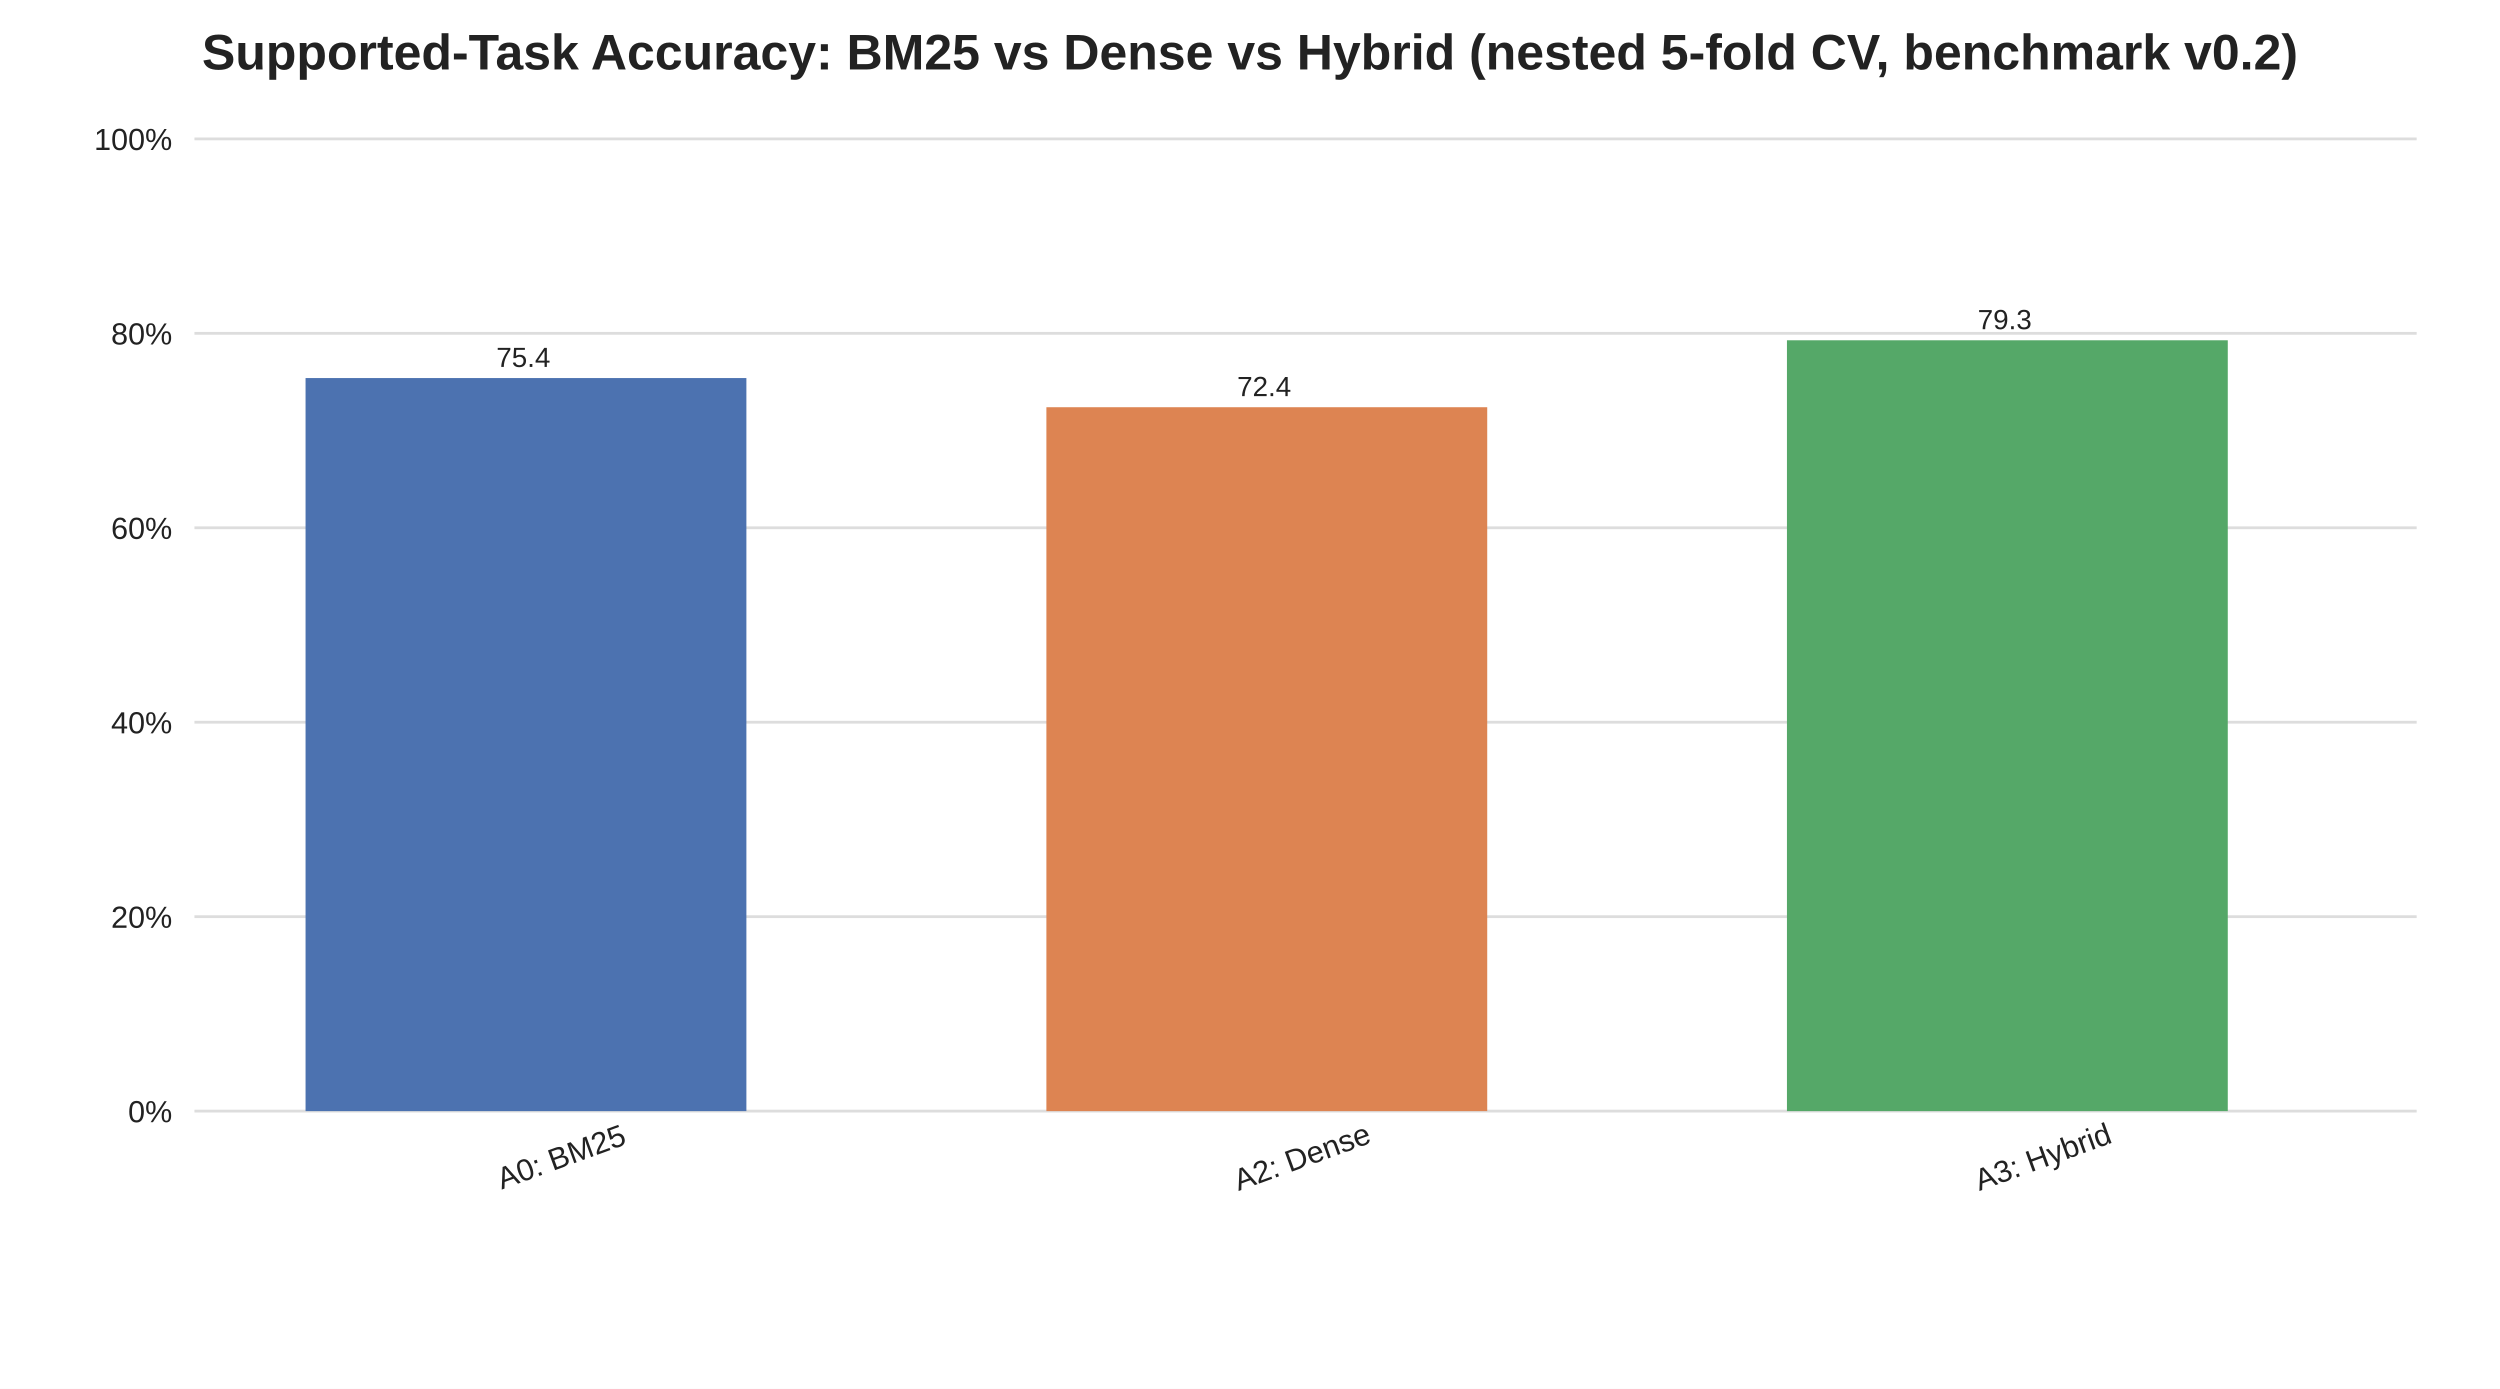
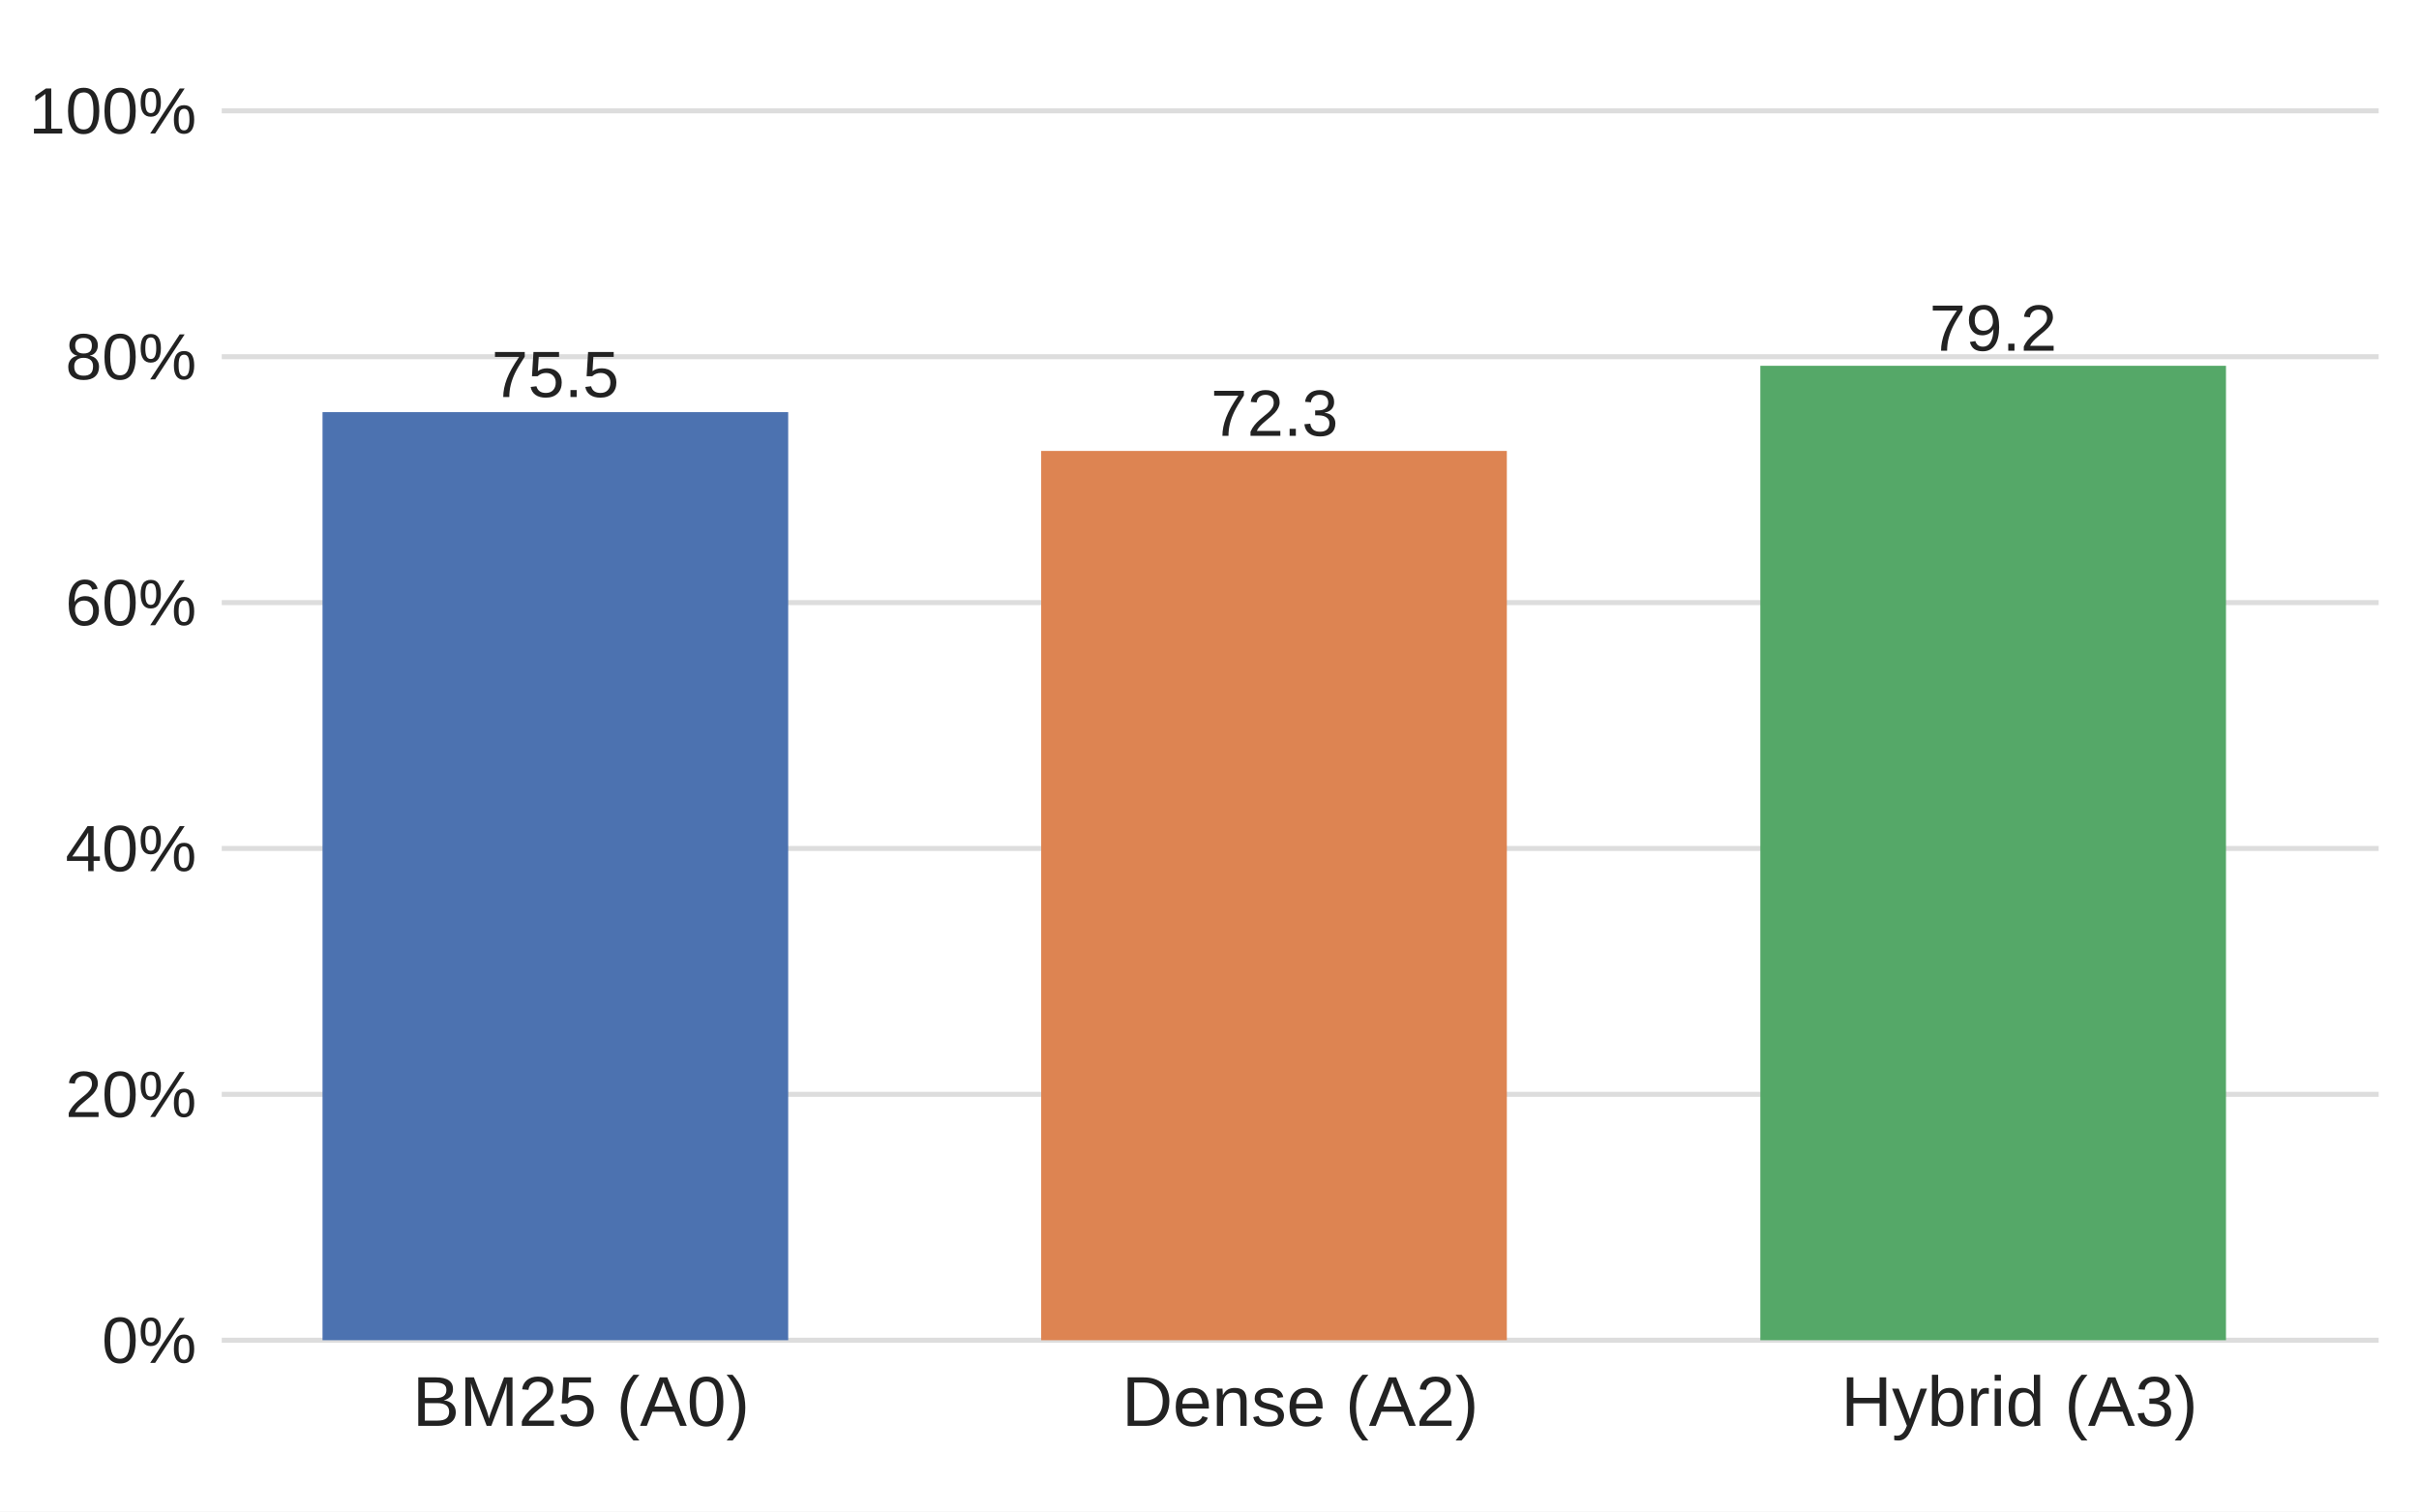
- <svg xmlns="http://www.w3.org/2000/svg" viewBox="0 0 900 500" font-family="Arial, sans-serif">
-   <rect width="900" height="500" fill="white" />
-   <text x="450" y="25" text-anchor="middle" font-size="18" font-weight="bold" fill="#222222">Supported-Task Accuracy: BM25 vs Dense vs Hybrid (nested 5-fold CV, benchmark v0.2)</text>
-   <line x1="70" y1="400" x2="870" y2="400" stroke="#DDDDDD" stroke-width="1" />
-   <text x="62" y="404" text-anchor="end" font-size="11" fill="#222222">0%</text>
-   <line x1="70" y1="330" x2="870" y2="330" stroke="#DDDDDD" stroke-width="1" />
-   <text x="62" y="334" text-anchor="end" font-size="11" fill="#222222">20%</text>
-   <line x1="70" y1="260" x2="870" y2="260" stroke="#DDDDDD" stroke-width="1" />
-   <text x="62" y="264" text-anchor="end" font-size="11" fill="#222222">40%</text>
-   <line x1="70" y1="190" x2="870" y2="190" stroke="#DDDDDD" stroke-width="1" />
-   <text x="62" y="194" text-anchor="end" font-size="11" fill="#222222">60%</text>
-   <line x1="70" y1="120" x2="870" y2="120" stroke="#DDDDDD" stroke-width="1" />
-   <text x="62" y="124" text-anchor="end" font-size="11" fill="#222222">80%</text>
-   <line x1="70" y1="50" x2="870" y2="50" stroke="#DDDDDD" stroke-width="1" />
-   <text x="62" y="54" text-anchor="end" font-size="11" fill="#222222">100%</text>
-   <rect x="110.0" y="136.1" width="158.7" height="263.9" fill="#4C72B0" />
-   <text x="188.4" y="132.1" text-anchor="middle" font-size="10" fill="#222222">75.4</text>
-   <text x="203.3" y="420" text-anchor="middle" font-size="11" fill="#222222" transform="rotate(-20 203.3 420)">A0: BM25</text>
-   <rect x="376.7" y="146.6" width="158.7" height="253.4" fill="#DD8452" />
-   <text x="455.1" y="142.6" text-anchor="middle" font-size="10" fill="#222222">72.4</text>
-   <text x="470.0" y="420" text-anchor="middle" font-size="11" fill="#222222" transform="rotate(-20 470.0 420)">A2: Dense</text>
-   <rect x="643.3" y="122.5" width="158.7" height="277.5" fill="#55A868" />
-   <text x="721.7" y="118.5" text-anchor="middle" font-size="10" fill="#222222">79.3</text>
-   <text x="736.7" y="420" text-anchor="middle" font-size="11" fill="#222222" transform="rotate(-20 736.7 420)">A3: Hybrid</text>
+ <svg xmlns="http://www.w3.org/2000/svg" viewBox="0 0 480 300" font-family="Arial, Helvetica, sans-serif">
+   <rect width="480" height="300" fill="white" />
+   <line x1="44" y1="266" x2="472" y2="266" stroke="#DDDDDD" stroke-width="1" />
+   <text x="39" y="270.5" text-anchor="end" font-size="13" fill="#222222">0%</text>
+   <line x1="44" y1="217.2" x2="472" y2="217.2" stroke="#DDDDDD" stroke-width="1" />
+   <text x="39" y="221.7" text-anchor="end" font-size="13" fill="#222222">20%</text>
+   <line x1="44" y1="168.4" x2="472" y2="168.4" stroke="#DDDDDD" stroke-width="1" />
+   <text x="39" y="172.9" text-anchor="end" font-size="13" fill="#222222">40%</text>
+   <line x1="44" y1="119.6" x2="472" y2="119.6" stroke="#DDDDDD" stroke-width="1" />
+   <text x="39" y="124.1" text-anchor="end" font-size="13" fill="#222222">60%</text>
+   <line x1="44" y1="70.8" x2="472" y2="70.8" stroke="#DDDDDD" stroke-width="1" />
+   <text x="39" y="75.3" text-anchor="end" font-size="13" fill="#222222">80%</text>
+   <line x1="44" y1="22" x2="472" y2="22" stroke="#DDDDDD" stroke-width="1" />
+   <text x="39" y="26.5" text-anchor="end" font-size="13" fill="#222222">100%</text>
+   <rect x="64.0" y="81.8" width="92.4" height="184.2" fill="#4C72B0" />
+   <text x="110.2" y="78.8" text-anchor="middle" font-size="13" fill="#222222">75.5</text>
+   <text x="115.3" y="283" text-anchor="middle" font-size="14" fill="#222222">BM25 (A0)</text>
+   <rect x="206.6" y="89.5" width="92.4" height="176.5" fill="#DD8452" />
+   <text x="252.9" y="86.5" text-anchor="middle" font-size="13" fill="#222222">72.3</text>
+   <text x="258.0" y="283" text-anchor="middle" font-size="14" fill="#222222">Dense (A2)</text>
+   <rect x="349.3" y="72.6" width="92.4" height="193.4" fill="#55A868" />
+   <text x="395.5" y="69.6" text-anchor="middle" font-size="13" fill="#222222">79.2</text>
+   <text x="400.7" y="283" text-anchor="middle" font-size="14" fill="#222222">Hybrid (A3)</text>
</svg>
